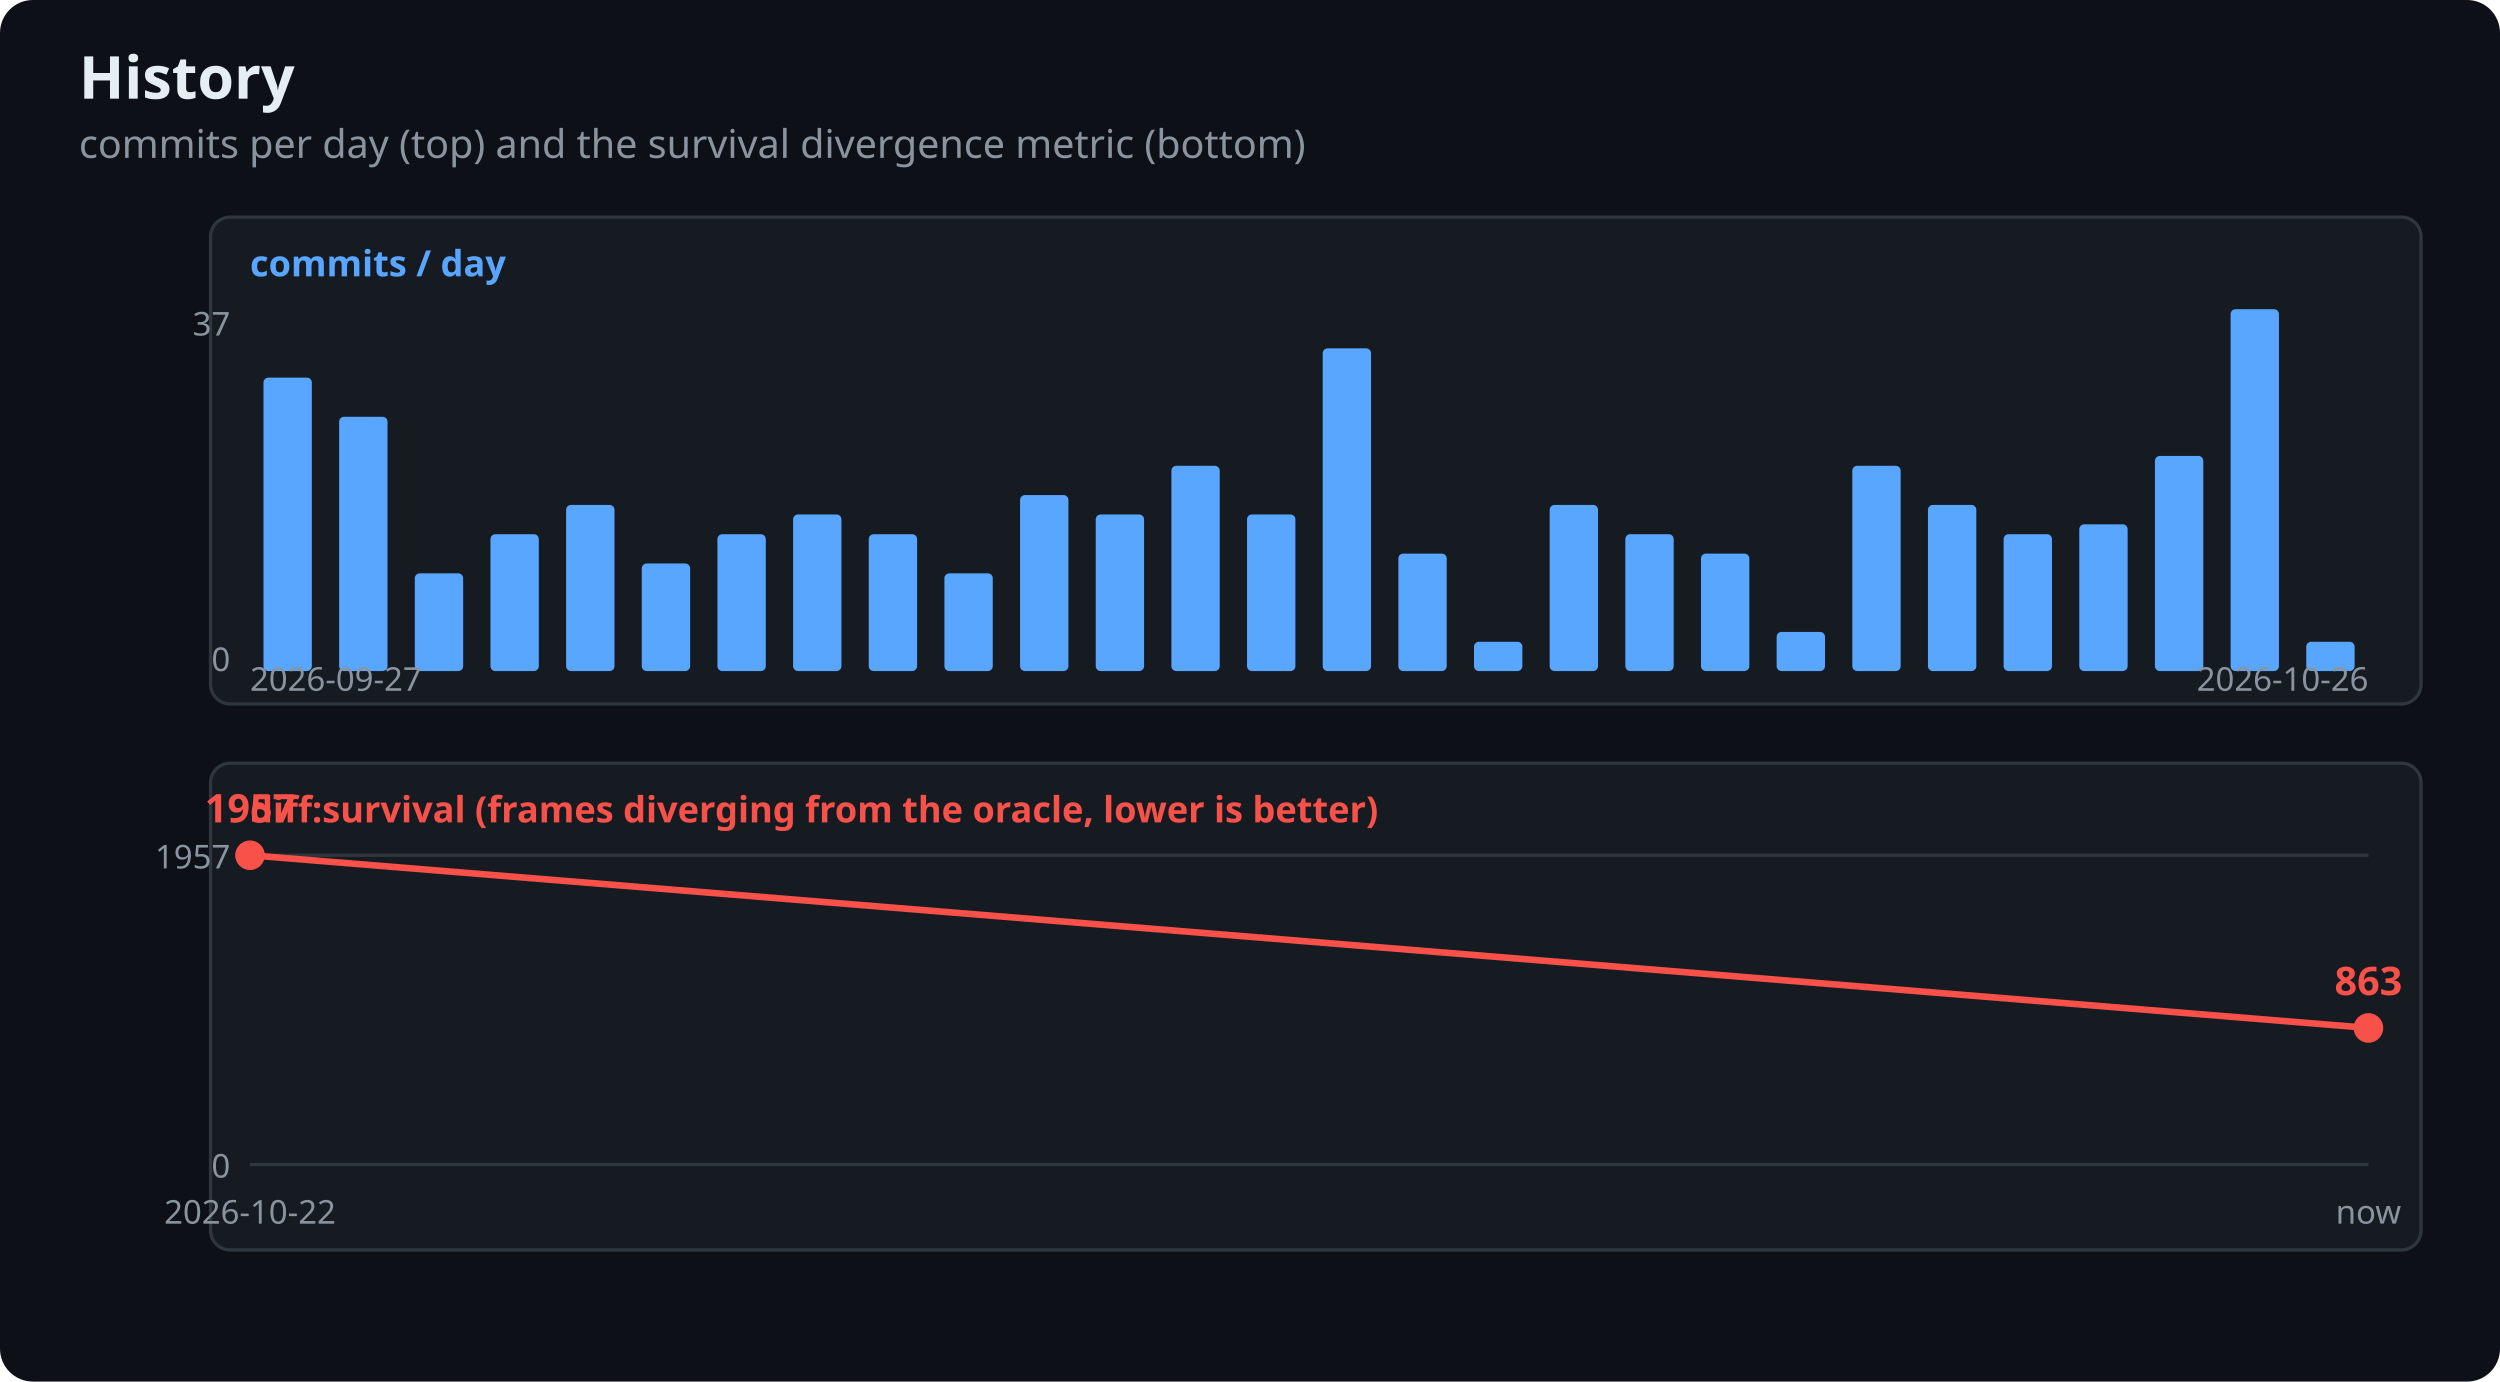
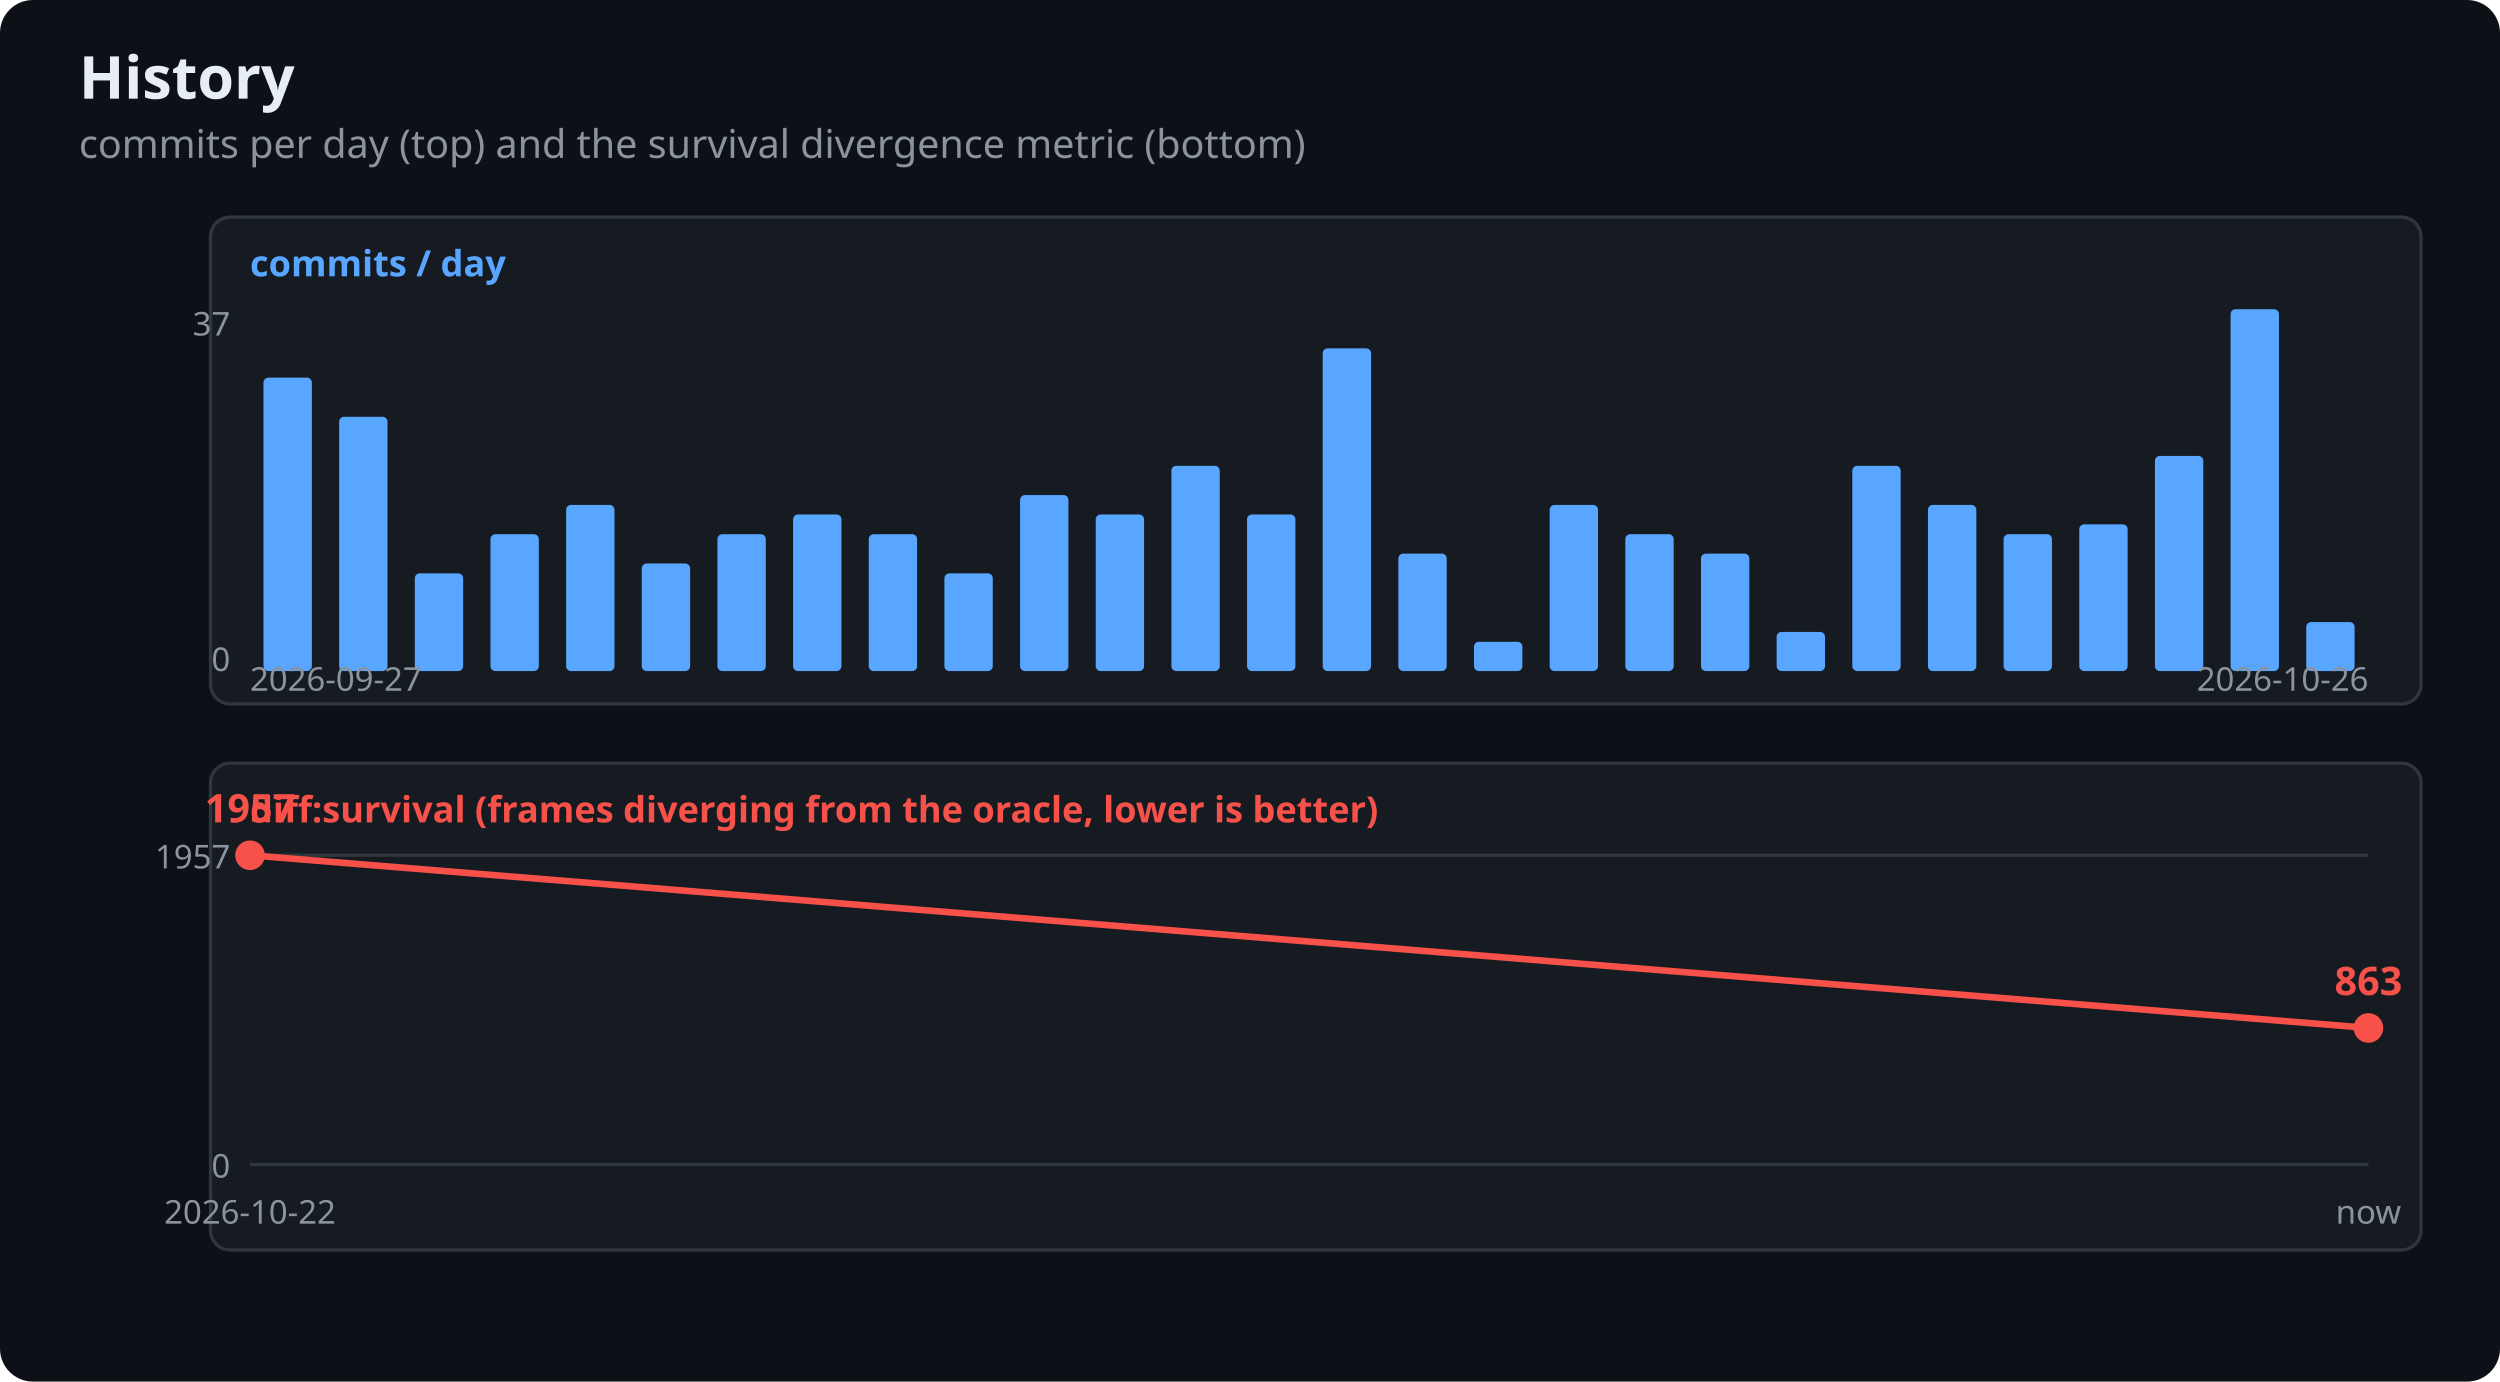
<svg xmlns="http://www.w3.org/2000/svg" width="760" height="420" viewBox="0 0 760 420" font-family="Segoe UI,Ubuntu,sans-serif">
  <rect width="760" height="420" rx="10" fill="#0d1117" />
  <text x="24" y="30" fill="#e6edf3" font-size="18" font-weight="600">History</text>
  <text x="24" y="48" fill="#8b949e" font-size="12">commits per day (top) and the survival divergence metric (bottom)</text>
  <rect x="64" y="66" width="672" height="148" fill="#161b22" stroke="#30363d" rx="6" />
  <text x="76" y="84" fill="#58a6ff" font-size="11" font-weight="600">commits / day</text>
  <rect x="80.1" y="114.8" width="14.7" height="89.2" fill="#58a6ff" rx="1.5" />
  <rect x="103.1" y="126.7" width="14.7" height="77.3" fill="#58a6ff" rx="1.5" />
  <rect x="126.1" y="174.3" width="14.7" height="29.7" fill="#58a6ff" rx="1.5" />
  <rect x="149.1" y="162.4" width="14.7" height="41.6" fill="#58a6ff" rx="1.5" />
  <rect x="172.1" y="153.5" width="14.7" height="50.5" fill="#58a6ff" rx="1.5" />
  <rect x="195.1" y="171.3" width="14.7" height="32.7" fill="#58a6ff" rx="1.5" />
  <rect x="218.1" y="162.4" width="14.7" height="41.6" fill="#58a6ff" rx="1.5" />
  <rect x="241.1" y="156.4" width="14.7" height="47.6" fill="#58a6ff" rx="1.5" />
  <rect x="264.1" y="162.4" width="14.7" height="41.6" fill="#58a6ff" rx="1.5" />
  <rect x="287.1" y="174.3" width="14.7" height="29.7" fill="#58a6ff" rx="1.5" />
  <rect x="310.1" y="150.5" width="14.7" height="53.5" fill="#58a6ff" rx="1.5" />
  <rect x="333.1" y="156.4" width="14.7" height="47.6" fill="#58a6ff" rx="1.5" />
  <rect x="356.1" y="141.6" width="14.7" height="62.4" fill="#58a6ff" rx="1.5" />
  <rect x="379.1" y="156.4" width="14.7" height="47.6" fill="#58a6ff" rx="1.5" />
  <rect x="402.1" y="105.9" width="14.7" height="98.1" fill="#58a6ff" rx="1.5" />
  <rect x="425.1" y="168.3" width="14.7" height="35.7" fill="#58a6ff" rx="1.5" />
  <rect x="448.1" y="195.1" width="14.7" height="8.9" fill="#58a6ff" rx="1.5" />
  <rect x="471.1" y="153.5" width="14.7" height="50.5" fill="#58a6ff" rx="1.5" />
  <rect x="494.1" y="162.4" width="14.7" height="41.6" fill="#58a6ff" rx="1.5" />
  <rect x="517.1" y="168.3" width="14.7" height="35.7" fill="#58a6ff" rx="1.5" />
  <rect x="540.1" y="192.1" width="14.7" height="11.9" fill="#58a6ff" rx="1.5" />
  <rect x="563.1" y="141.6" width="14.7" height="62.4" fill="#58a6ff" rx="1.5" />
  <rect x="586.1" y="153.5" width="14.7" height="50.5" fill="#58a6ff" rx="1.5" />
  <rect x="609.1" y="162.4" width="14.7" height="41.6" fill="#58a6ff" rx="1.5" />
  <rect x="632.1" y="159.4" width="14.7" height="44.6" fill="#58a6ff" rx="1.5" />
  <rect x="655.1" y="138.6" width="14.7" height="65.4" fill="#58a6ff" rx="1.5" />
  <rect x="678.1" y="94.0" width="14.7" height="110.0" fill="#58a6ff" rx="1.5" />
-   <rect x="701.1" y="195.1" width="14.7" height="8.9" fill="#58a6ff" rx="1.5" />
+   <rect x="701.1" y="189.1" width="14.7" height="14.9" fill="#58a6ff" rx="1.5" />
  <text x="70" y="102" fill="#8b949e" font-size="10" text-anchor="end">37</text>
  <text x="70" y="204" fill="#8b949e" font-size="10" text-anchor="end">0</text>
  <text x="76" y="210" fill="#8b949e" font-size="10">2026-09-27</text>
  <text x="720" y="210" fill="#8b949e" font-size="10" text-anchor="end">2026-10-26</text>
  <rect x="64" y="232" width="672" height="148" fill="#161b22" stroke="#30363d" rx="6" />
  <text x="76" y="250" fill="#f85149" font-size="11" font-weight="600">diff:survival (frames diverging from the oracle, lower is better)</text>
  <line x1="76" y1="354.0" x2="720" y2="354.0" stroke="#30363d" stroke-width="1" />
  <text x="70" y="358.0" fill="#8b949e" font-size="10" text-anchor="end">0</text>
  <line x1="76" y1="260.0" x2="720" y2="260.0" stroke="#30363d" stroke-width="1" />
  <text x="70" y="264.0" fill="#8b949e" font-size="10" text-anchor="end">1957</text>
  <circle cx="76.0" cy="260.0" r="4.5" fill="#f85149" />
  <text x="76.0" y="250.0" fill="#f85149" font-size="12" font-weight="600" text-anchor="middle">1957</text>
  <text x="76.0" y="372" fill="#8b949e" font-size="10" text-anchor="middle">2026-10-22</text>
  <circle cx="720.0" cy="312.5" r="4.5" fill="#f85149" />
  <text x="720.0" y="302.5" fill="#f85149" font-size="12" font-weight="600" text-anchor="middle">863</text>
  <text x="720.0" y="372" fill="#8b949e" font-size="10" text-anchor="middle">now</text>
  <polyline points="76.0,260.0 720.0,312.5" fill="none" stroke="#f85149" stroke-width="2" />
</svg>
